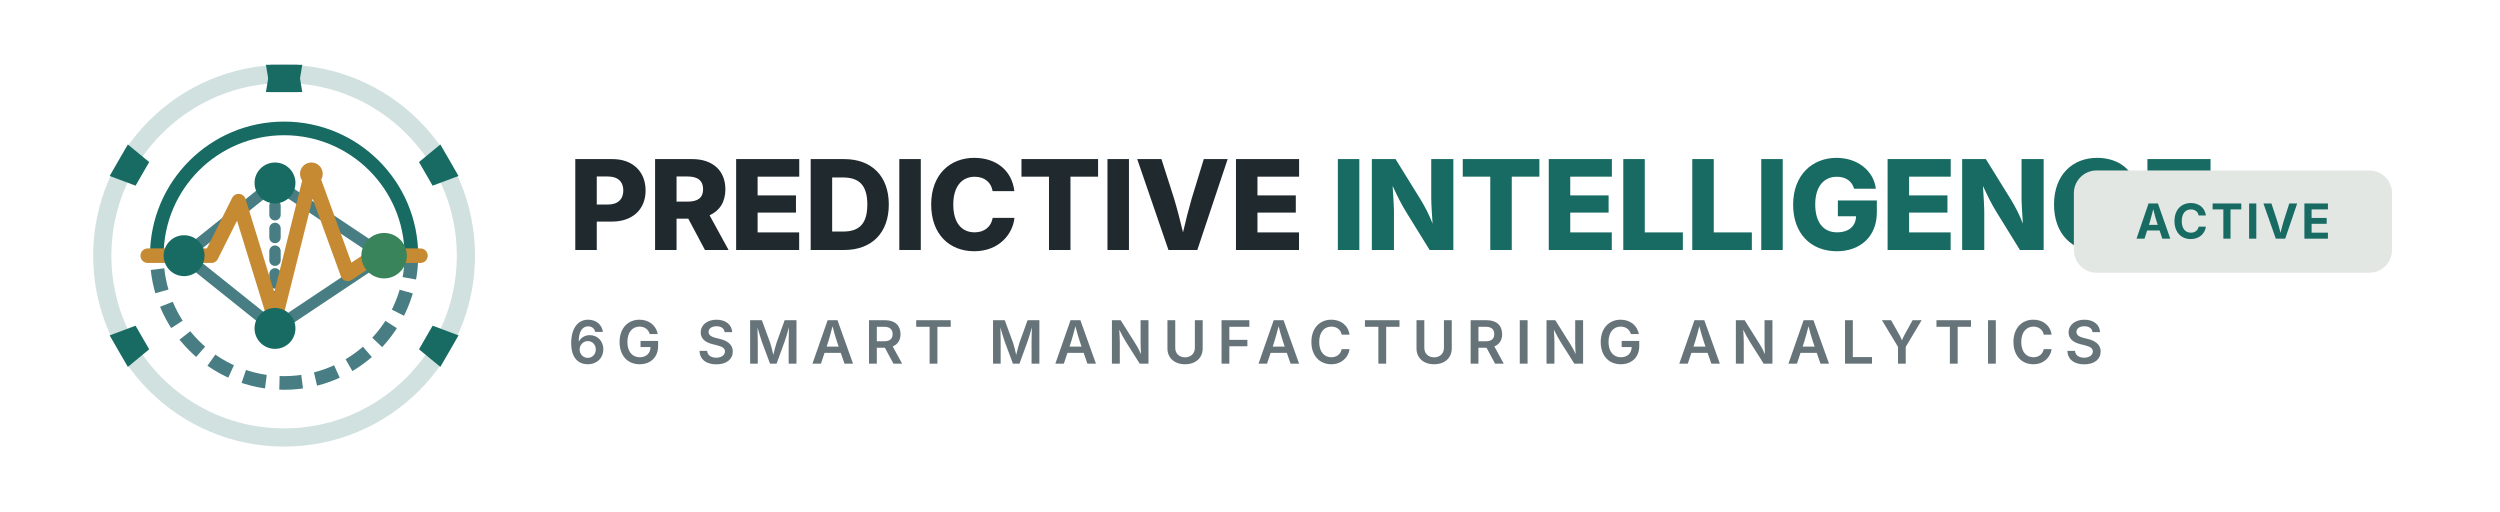
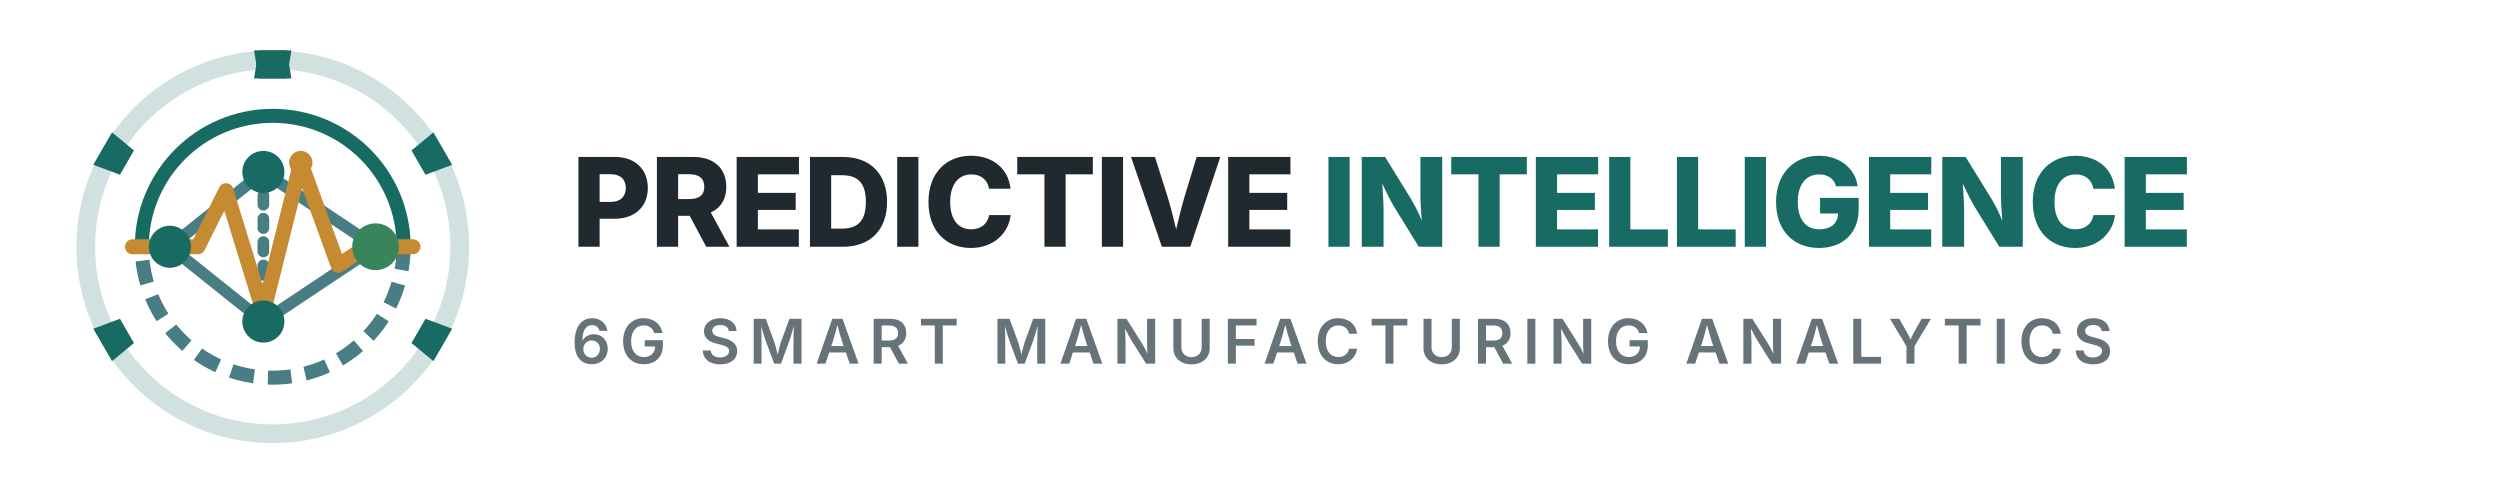
- <svg xmlns="http://www.w3.org/2000/svg" viewBox="0 0 440 90" width="100%" height="100%">
-   <g transform="translate(10, 5) scale(0.8)">
+ <svg xmlns="http://www.w3.org/2000/svg" viewBox="0 0 385 75" width="100%" height="100%">
+   <g transform="translate(6, 2) scale(0.72)">
    <circle cx="50" cy="50" r="40" fill="none" stroke="#176B62" stroke-width="4" stroke-opacity="0.2" />
    <path d="M 46 8 L 54 8 L 53 14 L 47 14 Z" fill="#176B62" />
    <path d="M 46 86 L 54 86 L 53 92 L 47 92 Z" fill="#176B62" transform="rotate(180 50 50)" />
    <path d="M 46 8 L 54 8 L 53 14 L 47 14 Z" fill="#176B62" transform="rotate(60 50 50)" />
    <path d="M 46 8 L 54 8 L 53 14 L 47 14 Z" fill="#176B62" transform="rotate(120 50 50)" />
    <path d="M 46 8 L 54 8 L 53 14 L 47 14 Z" fill="#176B62" transform="rotate(240 50 50)" />
    <path d="M 46 8 L 54 8 L 53 14 L 47 14 Z" fill="#176B62" transform="rotate(300 50 50)" />
    <path d="M 22 50 A 28 28 0 0 1 78 50" fill="none" stroke="#176B62" stroke-width="3" />
    <path d="M 78 50 A 28 28 0 0 1 22 50" fill="none" stroke="#477D83" stroke-width="3" stroke-dasharray="5 3" />
    <g stroke="#477D83" stroke-width="2.5" stroke-linecap="round">
      <line x1="28" y1="50" x2="48" y2="34" />
      <line x1="28" y1="50" x2="48" y2="66" />
      <line x1="48" y1="34" x2="72" y2="50" />
      <line x1="48" y1="66" x2="72" y2="50" />
      <line x1="48" y1="34" x2="48" y2="66" stroke-dasharray="2 3" />
    </g>
    <path d="M 20 50 L 34 50 L 40 38 L 48 64 L 56 32 L 64 54 L 70 50 L 80 50" fill="none" stroke="#C58A32" stroke-width="3.2" stroke-linecap="round" stroke-linejoin="round" />
    <circle cx="28" cy="50" r="4.5" fill="#176B62" />
    <circle cx="48" cy="34" r="4.5" fill="#176B62" />
    <circle cx="48" cy="66" r="4.5" fill="#176B62" />
    <circle cx="72" cy="50" r="5" fill="#39845A" />
    <circle cx="56" cy="32" r="2.5" fill="#C58A32" />
  </g>
-   <text x="100" y="44" font-family="Inter, -apple-system, Segoe UI, sans-serif" font-size="22" font-weight="800" fill="#202A2E" letter-spacing="-0.3">
+   <text x="88" y="38" font-family="Inter, -apple-system, BlinkMacSystemFont, Segoe UI, sans-serif" font-size="19" font-weight="800" fill="#202A2E" letter-spacing="-0.3">
    PREDICTIVE <tspan fill="#176B62">INTELLIGENCE</tspan>
  </text>
-   <text x="100" y="64" font-family="Inter, -apple-system, Segoe UI, sans-serif" font-size="10.5" font-weight="600" fill="#66747A" letter-spacing="1.8">
+   <text x="88" y="56" font-family="Inter, -apple-system, BlinkMacSystemFont, Segoe UI, sans-serif" font-size="9.5" font-weight="600" fill="#66747A" letter-spacing="1.4">
    6G SMART MANUFACTURING ANALYTICS
  </text>
-   <rect x="365" y="30" width="56" height="18" rx="4" fill="#E2E7E4" />
-   <text x="393" y="42" font-family="Inter, -apple-system, Segoe UI, sans-serif" font-size="8.5" font-weight="700" fill="#176B62" text-anchor="middle" letter-spacing="0.5">
-     ACTIVE
-   </text>
</svg>
